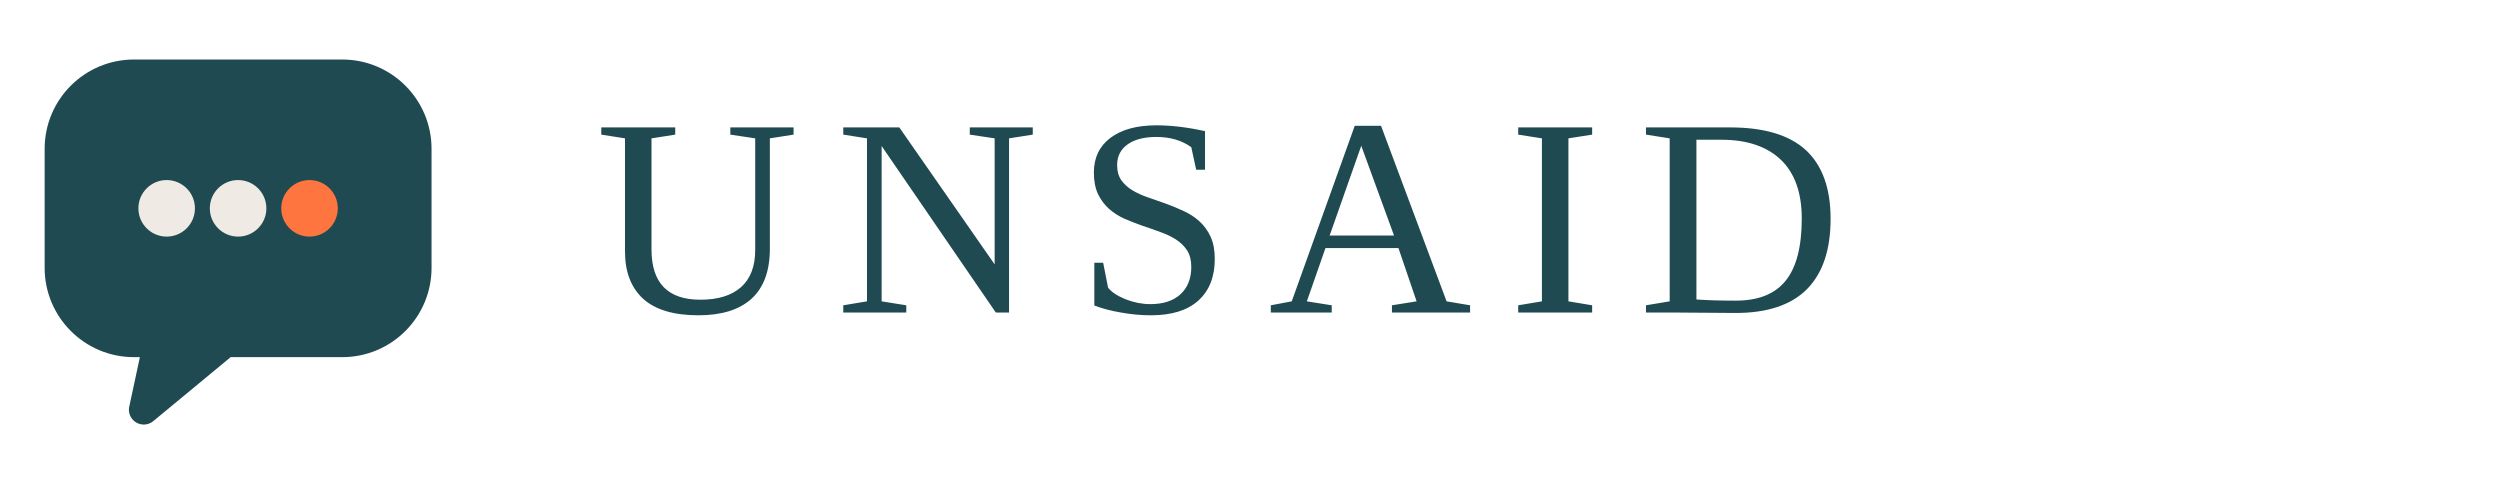
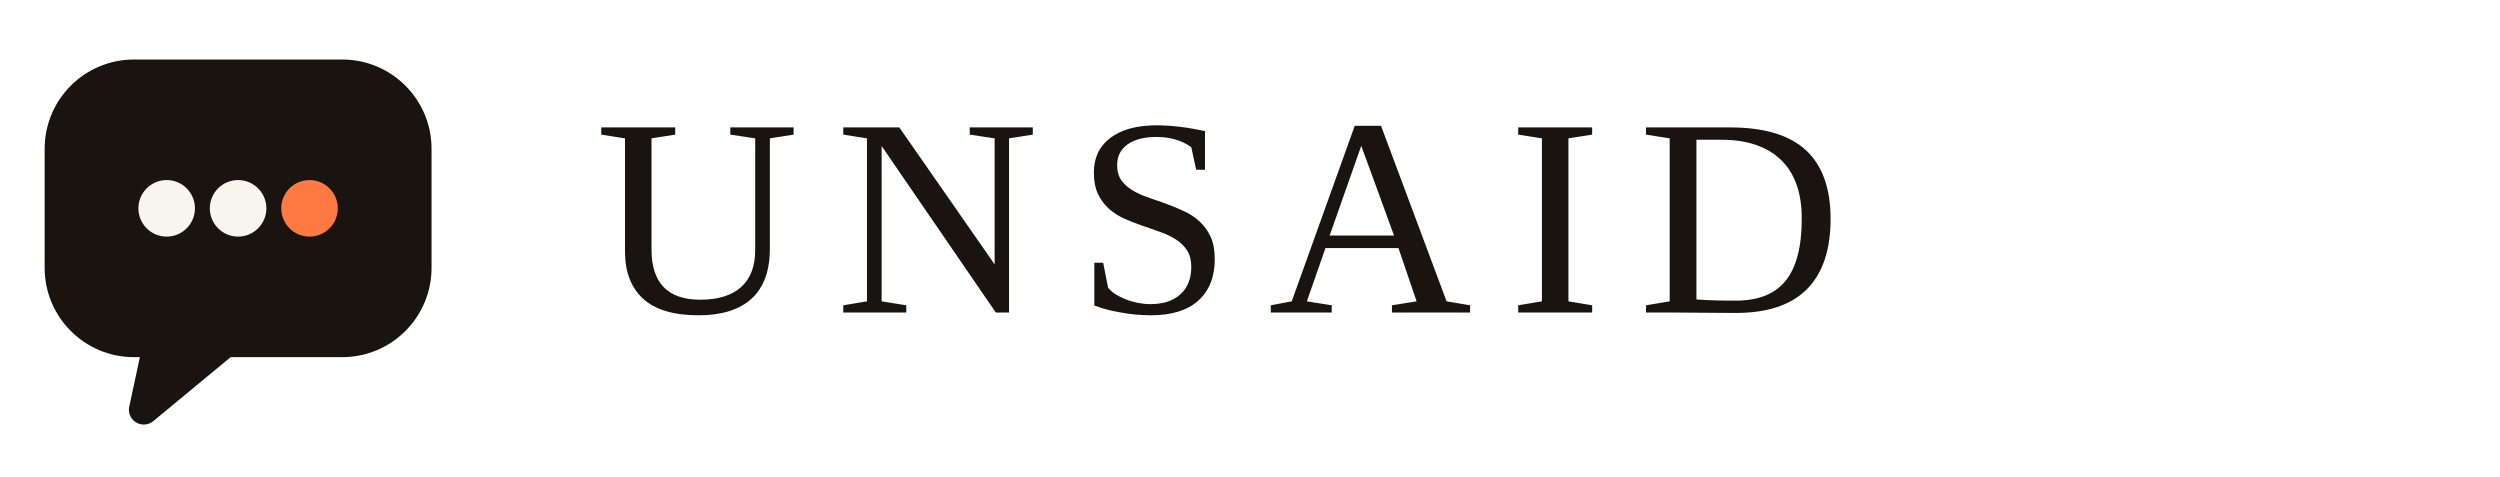
<svg xmlns="http://www.w3.org/2000/svg" viewBox="0 0 168 32" width="168" height="32">
-   <path d="M9 4h14a6 6 0 0 1 6 6v8a6 6 0 0 1-6 6h-7.5l-5.2 4.3a1 1 0 0 1-1.63-.9L9.4 24H9a6 6 0 0 1-6-6v-8a6 6 0 0 1 6-6Z" fill="#1F4A52" />
-   <circle cx="11.2" cy="14" r="1.9" fill="#EFEAE4" />
-   <circle cx="16" cy="14" r="1.9" fill="#EFEAE4" />
-   <circle cx="20.8" cy="14" r="1.9" fill="#FF7540" />
-   <text x="40" y="21" fill="#1F4A52" font-family="Georgia, 'Times New Roman', serif" font-size="19" letter-spacing="2.4">UNSAID</text>
+   <path d="M9 4h14a6 6 0 0 1 6 6v8a6 6 0 0 1-6 6h-7.5l-5.2 4.3a1 1 0 0 1-1.63-.9L9.4 24H9a6 6 0 0 1-6-6v-8a6 6 0 0 1 6-6Z" fill="#1A1410" />
+   <circle cx="11.2" cy="14" r="1.9" fill="#F8F5EF" />
+   <circle cx="16" cy="14" r="1.9" fill="#F8F5EF" />
+   <circle cx="20.8" cy="14" r="1.9" fill="#FF7942" />
+   <text x="40" y="21" fill="#1A1410" font-family="Georgia, 'Times New Roman', serif" font-size="19" letter-spacing="2.4">UNSAID</text>
</svg>
